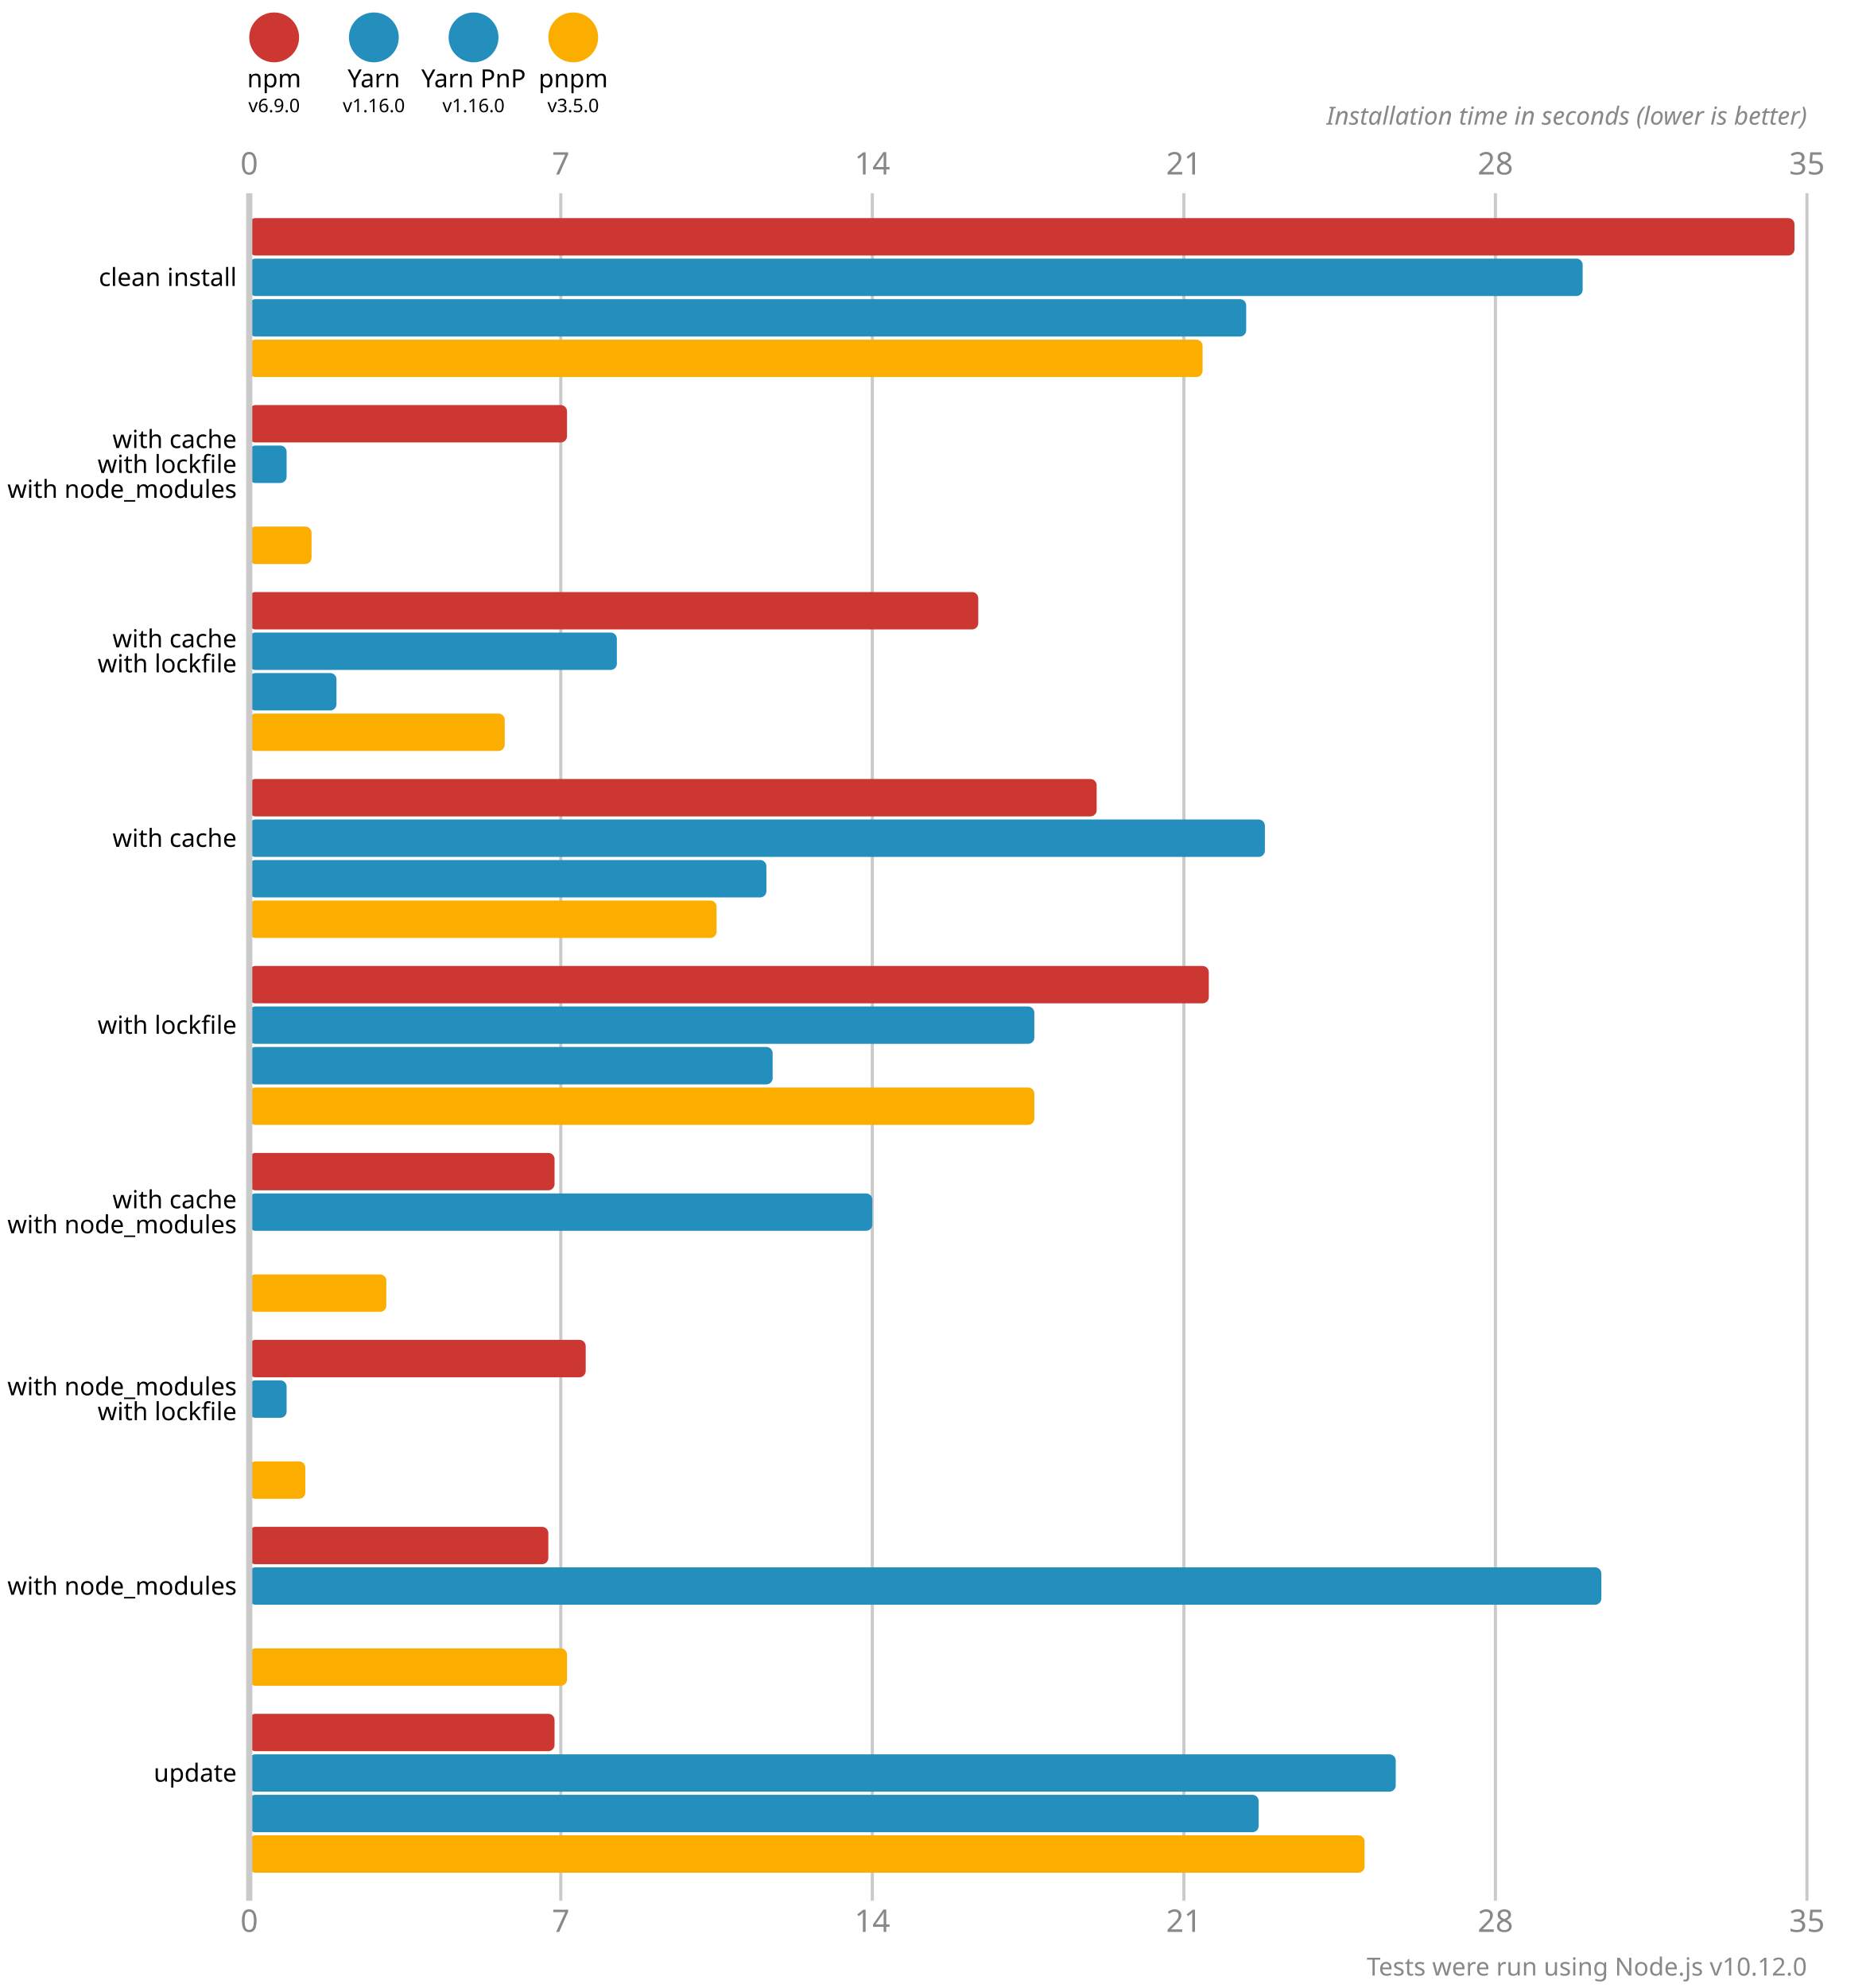
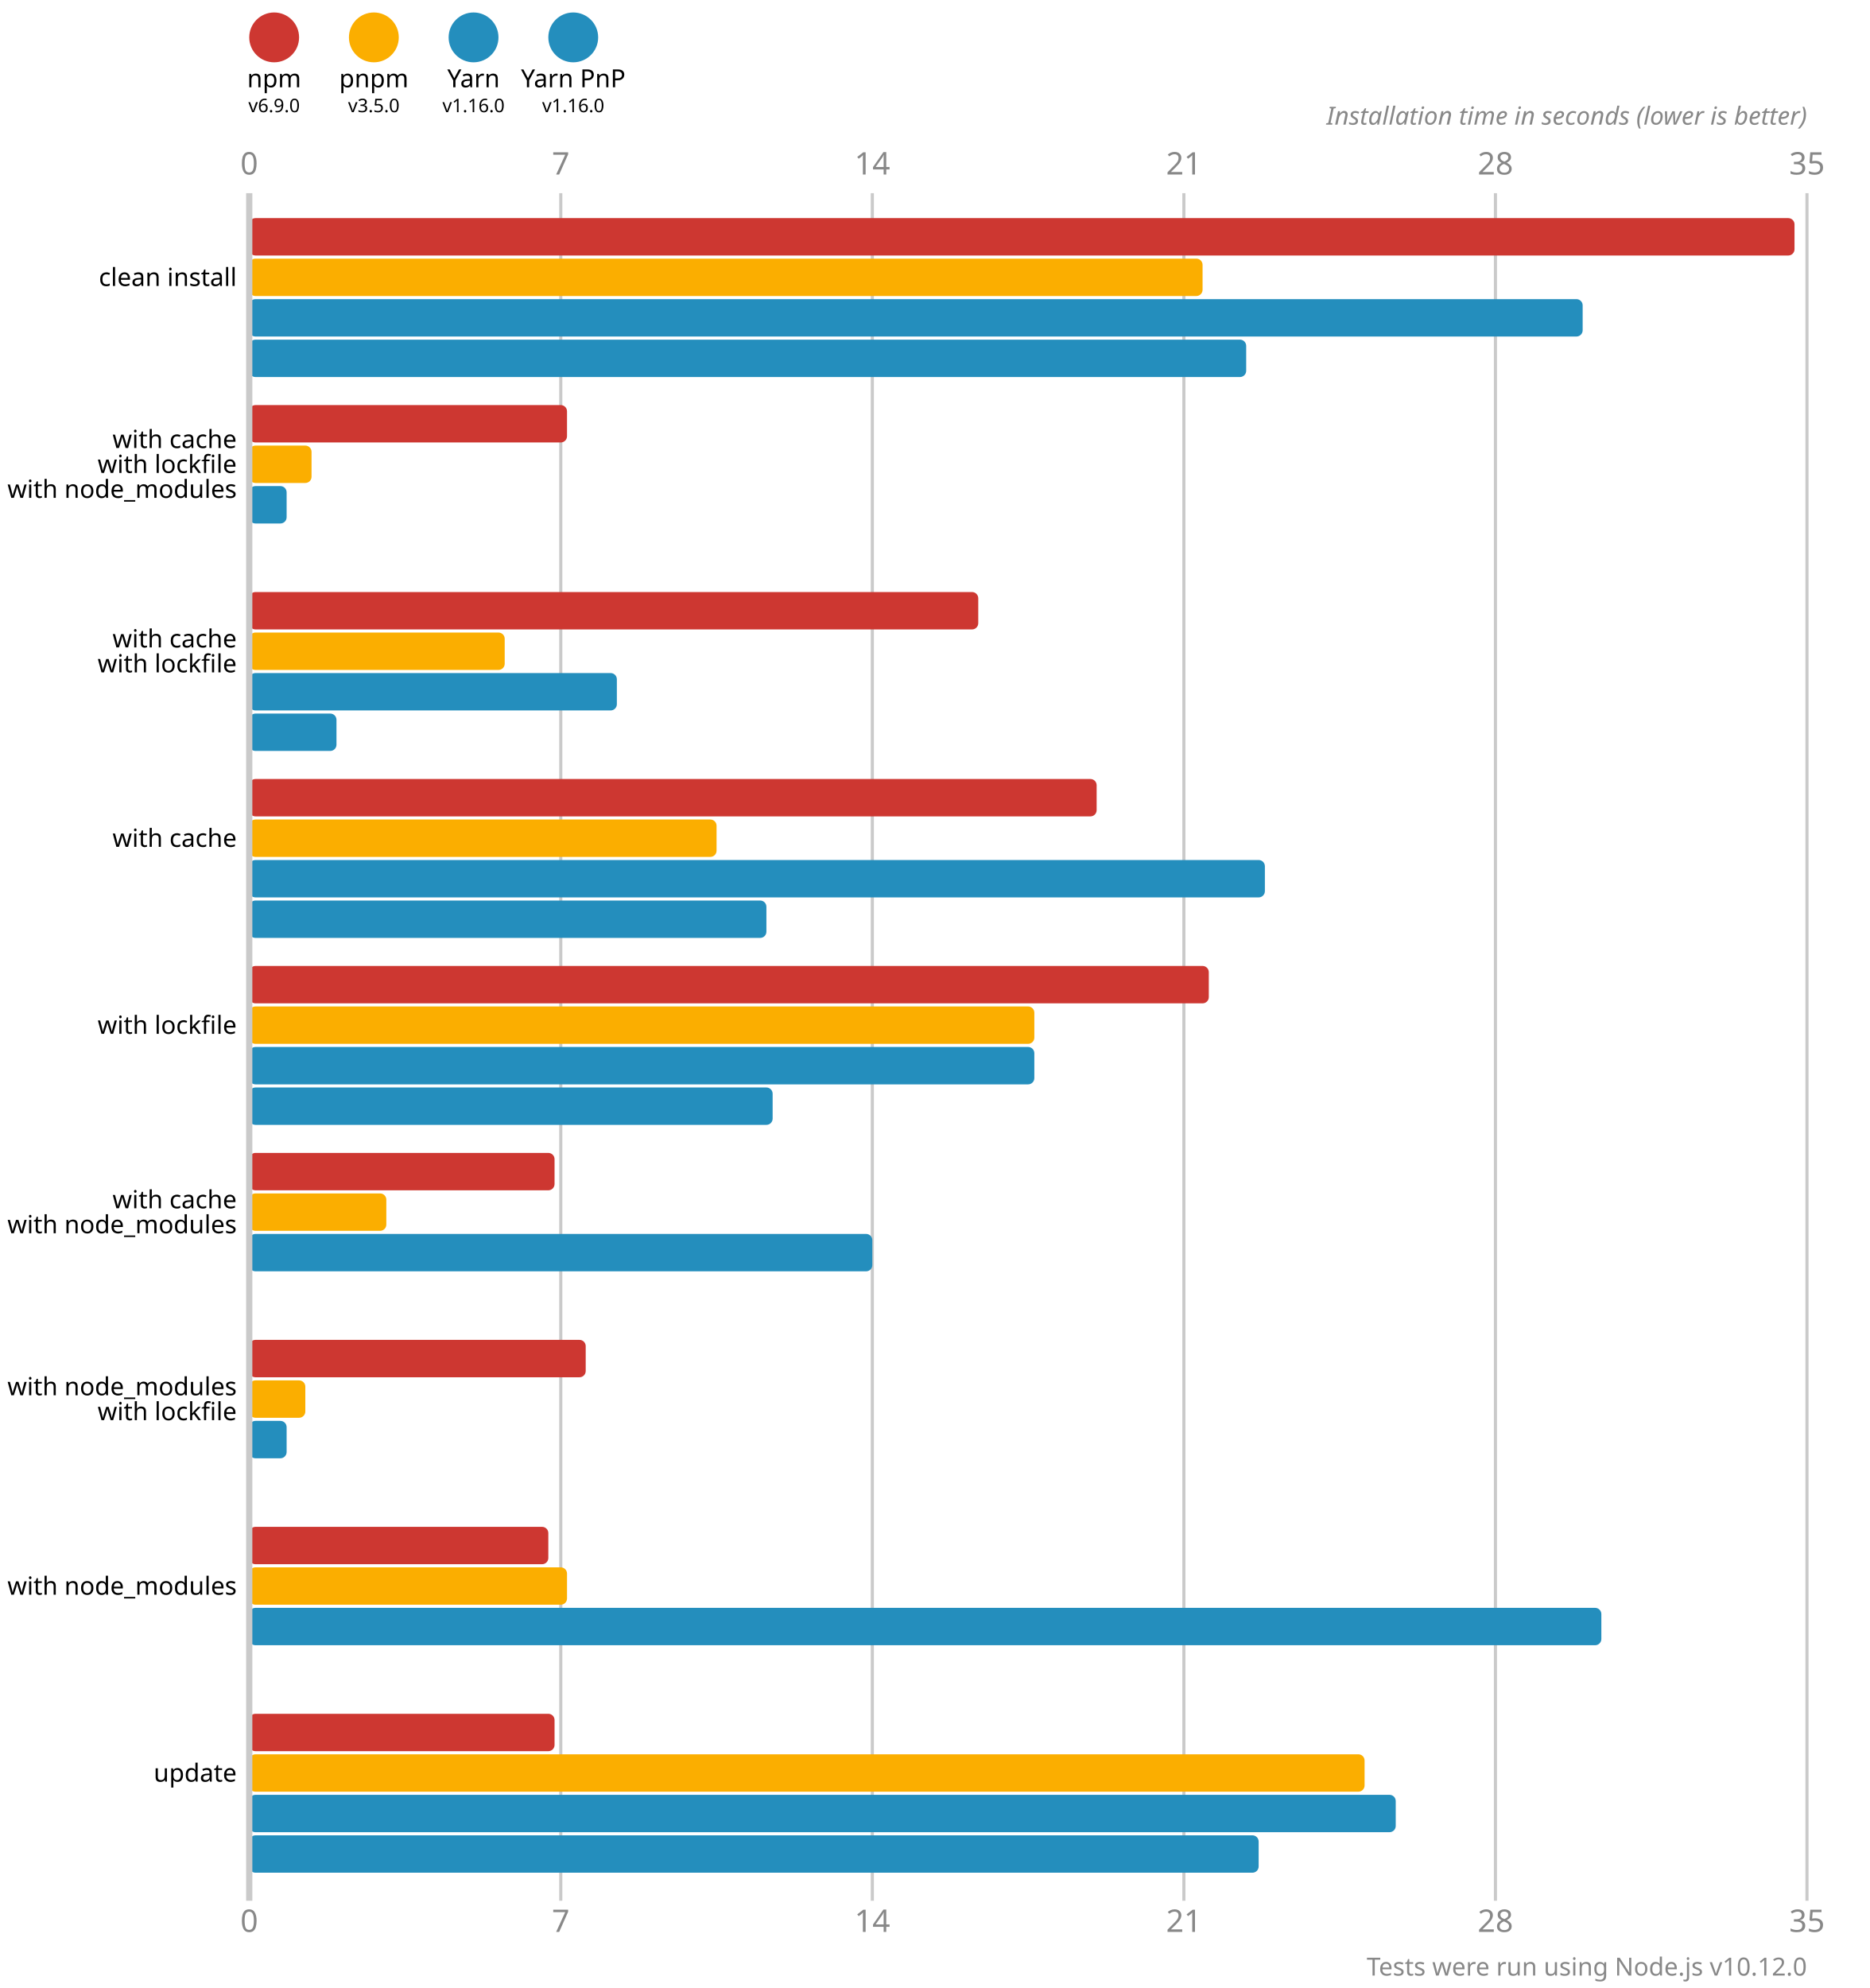
<svg xmlns="http://www.w3.org/2000/svg" version="1.1" viewBox="0 0 300 319">
  <style>
    .font { font-family: sans-serif; }
    .s3 { font-size: 3px; }
    .s4 { font-size: 4px; }
    .s5 { font-size: 5px; }
    .line { stroke: #cacaca; }
    .width { stroke-width: 0.5; }
    .text { fill: #888; }
  </style>
  <circle cx="44" cy="6" r="4" fill="#cd3731" />
  <text x="44" y="14" class="font s4" text-anchor="middle">npm</text>
  <text x="44" y="18" class="font s3" text-anchor="middle">v6.9.0</text>
-   <circle cx="60" cy="6" r="4" fill="#248ebd" />
-   <text x="60" y="14" class="font s4" text-anchor="middle">Yarn</text>
-   <text x="60" y="18" class="font s3" text-anchor="middle">v1.16.0</text>
+   <circle cx="60" cy="6" r="4" fill="#fbae00" />
+   <text x="60" y="14" class="font s4" text-anchor="middle">pnpm</text>
+   <text x="60" y="18" class="font s3" text-anchor="middle">v3.5.0</text>
  <circle cx="76" cy="6" r="4" fill="#248ebd" />
-   <text x="76" y="14" class="font s4" text-anchor="middle">Yarn PnP</text>
+   <text x="76" y="14" class="font s4" text-anchor="middle">Yarn</text>
  <text x="76" y="18" class="font s3" text-anchor="middle">v1.16.0</text>
-   <circle cx="92" cy="6" r="4" fill="#fbae00" />
-   <text x="92" y="14" class="font s4" text-anchor="middle">pnpm</text>
-   <text x="92" y="18" class="font s3" text-anchor="middle">v3.5.0</text>
+   <circle cx="92" cy="6" r="4" fill="#248ebd" />
+   <text x="92" y="14" class="font s4" text-anchor="middle">Yarn PnP</text>
+   <text x="92" y="18" class="font s3" text-anchor="middle">v1.16.0</text>
  <text x="40" y="28" class="font s5 text" text-anchor="middle">0</text>
  <text x="40" y="310" class="font s5 text" text-anchor="middle">0</text>
  <line x1="90" y1="31" x2="90" y2="305" class="line width" />
  <text x="90" y="28" class="font s5 text" text-anchor="middle">7</text>
  <text x="90" y="310" class="font s5 text" text-anchor="middle">7</text>
  <line x1="140" y1="31" x2="140" y2="305" class="line width" />
  <text x="140" y="28" class="font s5 text" text-anchor="middle">14</text>
  <text x="140" y="310" class="font s5 text" text-anchor="middle">14</text>
  <line x1="190" y1="31" x2="190" y2="305" class="line width" />
  <text x="190" y="28" class="font s5 text" text-anchor="middle">21</text>
  <text x="190" y="310" class="font s5 text" text-anchor="middle">21</text>
  <line x1="240" y1="31" x2="240" y2="305" class="line width" />
  <text x="240" y="28" class="font s5 text" text-anchor="middle">28</text>
  <text x="240" y="310" class="font s5 text" text-anchor="middle">28</text>
  <line x1="290" y1="31" x2="290" y2="305" class="line width" />
  <text x="290" y="28" class="font s5 text" text-anchor="middle">35</text>
  <text x="290" y="310" class="font s5 text" text-anchor="middle">35</text>
  <text x="290" y="20" class="font s4 text" font-style="italic" text-anchor="end">Installation time in seconds (lower is better)</text>
  <rect x="40" y="35" width="248" height="6" fill="#cd3731" rx="1" ry="1" />
-   <rect x="40" y="41.5" width="214" height="6" fill="#248ebd" rx="1" ry="1" />
-   <rect x="40" y="48" width="160" height="6" fill="#248ebd" rx="1" ry="1" />
-   <rect x="40" y="54.5" width="153" height="6" fill="#fbae00" rx="1" ry="1" />
+   <rect x="40" y="41.5" width="153" height="6" fill="#fbae00" rx="1" ry="1" />
+   <rect x="40" y="48" width="214" height="6" fill="#248ebd" rx="1" ry="1" />
+   <rect x="40" y="54.5" width="160" height="6" fill="#248ebd" rx="1" ry="1" />
  <rect x="40" y="65" width="51" height="6" fill="#cd3731" rx="1" ry="1" />
-   <rect x="40" y="71.5" width="6" height="6" fill="#248ebd" rx="1" ry="1" />
-   <rect x="40" y="78" width="0" height="6" fill="#248ebd" rx="1" ry="1" />
-   <rect x="40" y="84.5" width="10" height="6" fill="#fbae00" rx="1" ry="1" />
+   <rect x="40" y="71.5" width="10" height="6" fill="#fbae00" rx="1" ry="1" />
+   <rect x="40" y="78" width="6" height="6" fill="#248ebd" rx="1" ry="1" />
+   <rect x="40" y="84.5" width="0" height="6" fill="#248ebd" rx="1" ry="1" />
  <rect x="40" y="95" width="117" height="6" fill="#cd3731" rx="1" ry="1" />
-   <rect x="40" y="101.5" width="59" height="6" fill="#248ebd" rx="1" ry="1" />
-   <rect x="40" y="108" width="14" height="6" fill="#248ebd" rx="1" ry="1" />
-   <rect x="40" y="114.5" width="41" height="6" fill="#fbae00" rx="1" ry="1" />
+   <rect x="40" y="101.5" width="41" height="6" fill="#fbae00" rx="1" ry="1" />
+   <rect x="40" y="108" width="59" height="6" fill="#248ebd" rx="1" ry="1" />
+   <rect x="40" y="114.5" width="14" height="6" fill="#248ebd" rx="1" ry="1" />
  <rect x="40" y="125" width="136" height="6" fill="#cd3731" rx="1" ry="1" />
-   <rect x="40" y="131.5" width="163" height="6" fill="#248ebd" rx="1" ry="1" />
-   <rect x="40" y="138" width="83" height="6" fill="#248ebd" rx="1" ry="1" />
-   <rect x="40" y="144.5" width="75" height="6" fill="#fbae00" rx="1" ry="1" />
+   <rect x="40" y="131.5" width="75" height="6" fill="#fbae00" rx="1" ry="1" />
+   <rect x="40" y="138" width="163" height="6" fill="#248ebd" rx="1" ry="1" />
+   <rect x="40" y="144.5" width="83" height="6" fill="#248ebd" rx="1" ry="1" />
  <rect x="40" y="155" width="154" height="6" fill="#cd3731" rx="1" ry="1" />
-   <rect x="40" y="161.5" width="126" height="6" fill="#248ebd" rx="1" ry="1" />
-   <rect x="40" y="168" width="84" height="6" fill="#248ebd" rx="1" ry="1" />
-   <rect x="40" y="174.5" width="126" height="6" fill="#fbae00" rx="1" ry="1" />
+   <rect x="40" y="161.5" width="126" height="6" fill="#fbae00" rx="1" ry="1" />
+   <rect x="40" y="168" width="126" height="6" fill="#248ebd" rx="1" ry="1" />
+   <rect x="40" y="174.5" width="84" height="6" fill="#248ebd" rx="1" ry="1" />
  <rect x="40" y="185" width="49" height="6" fill="#cd3731" rx="1" ry="1" />
-   <rect x="40" y="191.5" width="100" height="6" fill="#248ebd" rx="1" ry="1" />
-   <rect x="40" y="198" width="0" height="6" fill="#248ebd" rx="1" ry="1" />
-   <rect x="40" y="204.5" width="22" height="6" fill="#fbae00" rx="1" ry="1" />
+   <rect x="40" y="191.5" width="22" height="6" fill="#fbae00" rx="1" ry="1" />
+   <rect x="40" y="198" width="100" height="6" fill="#248ebd" rx="1" ry="1" />
+   <rect x="40" y="204.5" width="0" height="6" fill="#248ebd" rx="1" ry="1" />
  <rect x="40" y="215" width="54" height="6" fill="#cd3731" rx="1" ry="1" />
-   <rect x="40" y="221.5" width="6" height="6" fill="#248ebd" rx="1" ry="1" />
-   <rect x="40" y="228" width="0" height="6" fill="#248ebd" rx="1" ry="1" />
-   <rect x="40" y="234.5" width="9" height="6" fill="#fbae00" rx="1" ry="1" />
+   <rect x="40" y="221.5" width="9" height="6" fill="#fbae00" rx="1" ry="1" />
+   <rect x="40" y="228" width="6" height="6" fill="#248ebd" rx="1" ry="1" />
+   <rect x="40" y="234.5" width="0" height="6" fill="#248ebd" rx="1" ry="1" />
  <rect x="40" y="245" width="48" height="6" fill="#cd3731" rx="1" ry="1" />
-   <rect x="40" y="251.5" width="217" height="6" fill="#248ebd" rx="1" ry="1" />
-   <rect x="40" y="258" width="0" height="6" fill="#248ebd" rx="1" ry="1" />
-   <rect x="40" y="264.5" width="51" height="6" fill="#fbae00" rx="1" ry="1" />
+   <rect x="40" y="251.5" width="51" height="6" fill="#fbae00" rx="1" ry="1" />
+   <rect x="40" y="258" width="217" height="6" fill="#248ebd" rx="1" ry="1" />
+   <rect x="40" y="264.5" width="0" height="6" fill="#248ebd" rx="1" ry="1" />
  <rect x="40" y="275" width="49" height="6" fill="#cd3731" rx="1" ry="1" />
-   <rect x="40" y="281.5" width="184" height="6" fill="#248ebd" rx="1" ry="1" />
-   <rect x="40" y="288" width="162" height="6" fill="#248ebd" rx="1" ry="1" />
-   <rect x="40" y="294.5" width="179" height="6" fill="#fbae00" rx="1" ry="1" />
+   <rect x="40" y="281.5" width="179" height="6" fill="#fbae00" rx="1" ry="1" />
+   <rect x="40" y="288" width="184" height="6" fill="#248ebd" rx="1" ry="1" />
+   <rect x="40" y="294.5" width="162" height="6" fill="#248ebd" rx="1" ry="1" />
  <line x1="40" y1="31" x2="40" y2="305" class="line" />
  <text x="38" y="44.5" class="font s4" dominant-baseline="middle" text-anchor="end">clean install</text>
  <text x="38" y="70.5" class="font s4" dominant-baseline="middle" text-anchor="end">with cache</text>
  <text x="38" y="74.5" class="font s4" dominant-baseline="middle" text-anchor="end">with lockfile</text>
  <text x="38" y="78.5" class="font s4" dominant-baseline="middle" text-anchor="end">with node_modules</text>
  <text x="38" y="102.5" class="font s4" dominant-baseline="middle" text-anchor="end">with cache</text>
  <text x="38" y="106.5" class="font s4" dominant-baseline="middle" text-anchor="end">with lockfile</text>
  <text x="38" y="134.5" class="font s4" dominant-baseline="middle" text-anchor="end">with cache</text>
  <text x="38" y="164.5" class="font s4" dominant-baseline="middle" text-anchor="end">with lockfile</text>
  <text x="38" y="192.5" class="font s4" dominant-baseline="middle" text-anchor="end">with cache</text>
  <text x="38" y="196.5" class="font s4" dominant-baseline="middle" text-anchor="end">with node_modules</text>
  <text x="38" y="222.5" class="font s4" dominant-baseline="middle" text-anchor="end">with node_modules</text>
  <text x="38" y="226.5" class="font s4" dominant-baseline="middle" text-anchor="end">with lockfile</text>
  <text x="38" y="254.5" class="font s4" dominant-baseline="middle" text-anchor="end">with node_modules</text>
  <text x="38" y="284.5" class="font s4" dominant-baseline="middle" text-anchor="end">update</text>
  <text x="290" y="317" class="font s4 text" text-anchor="end">Tests were run using Node.js v10.12.0</text>
</svg>
